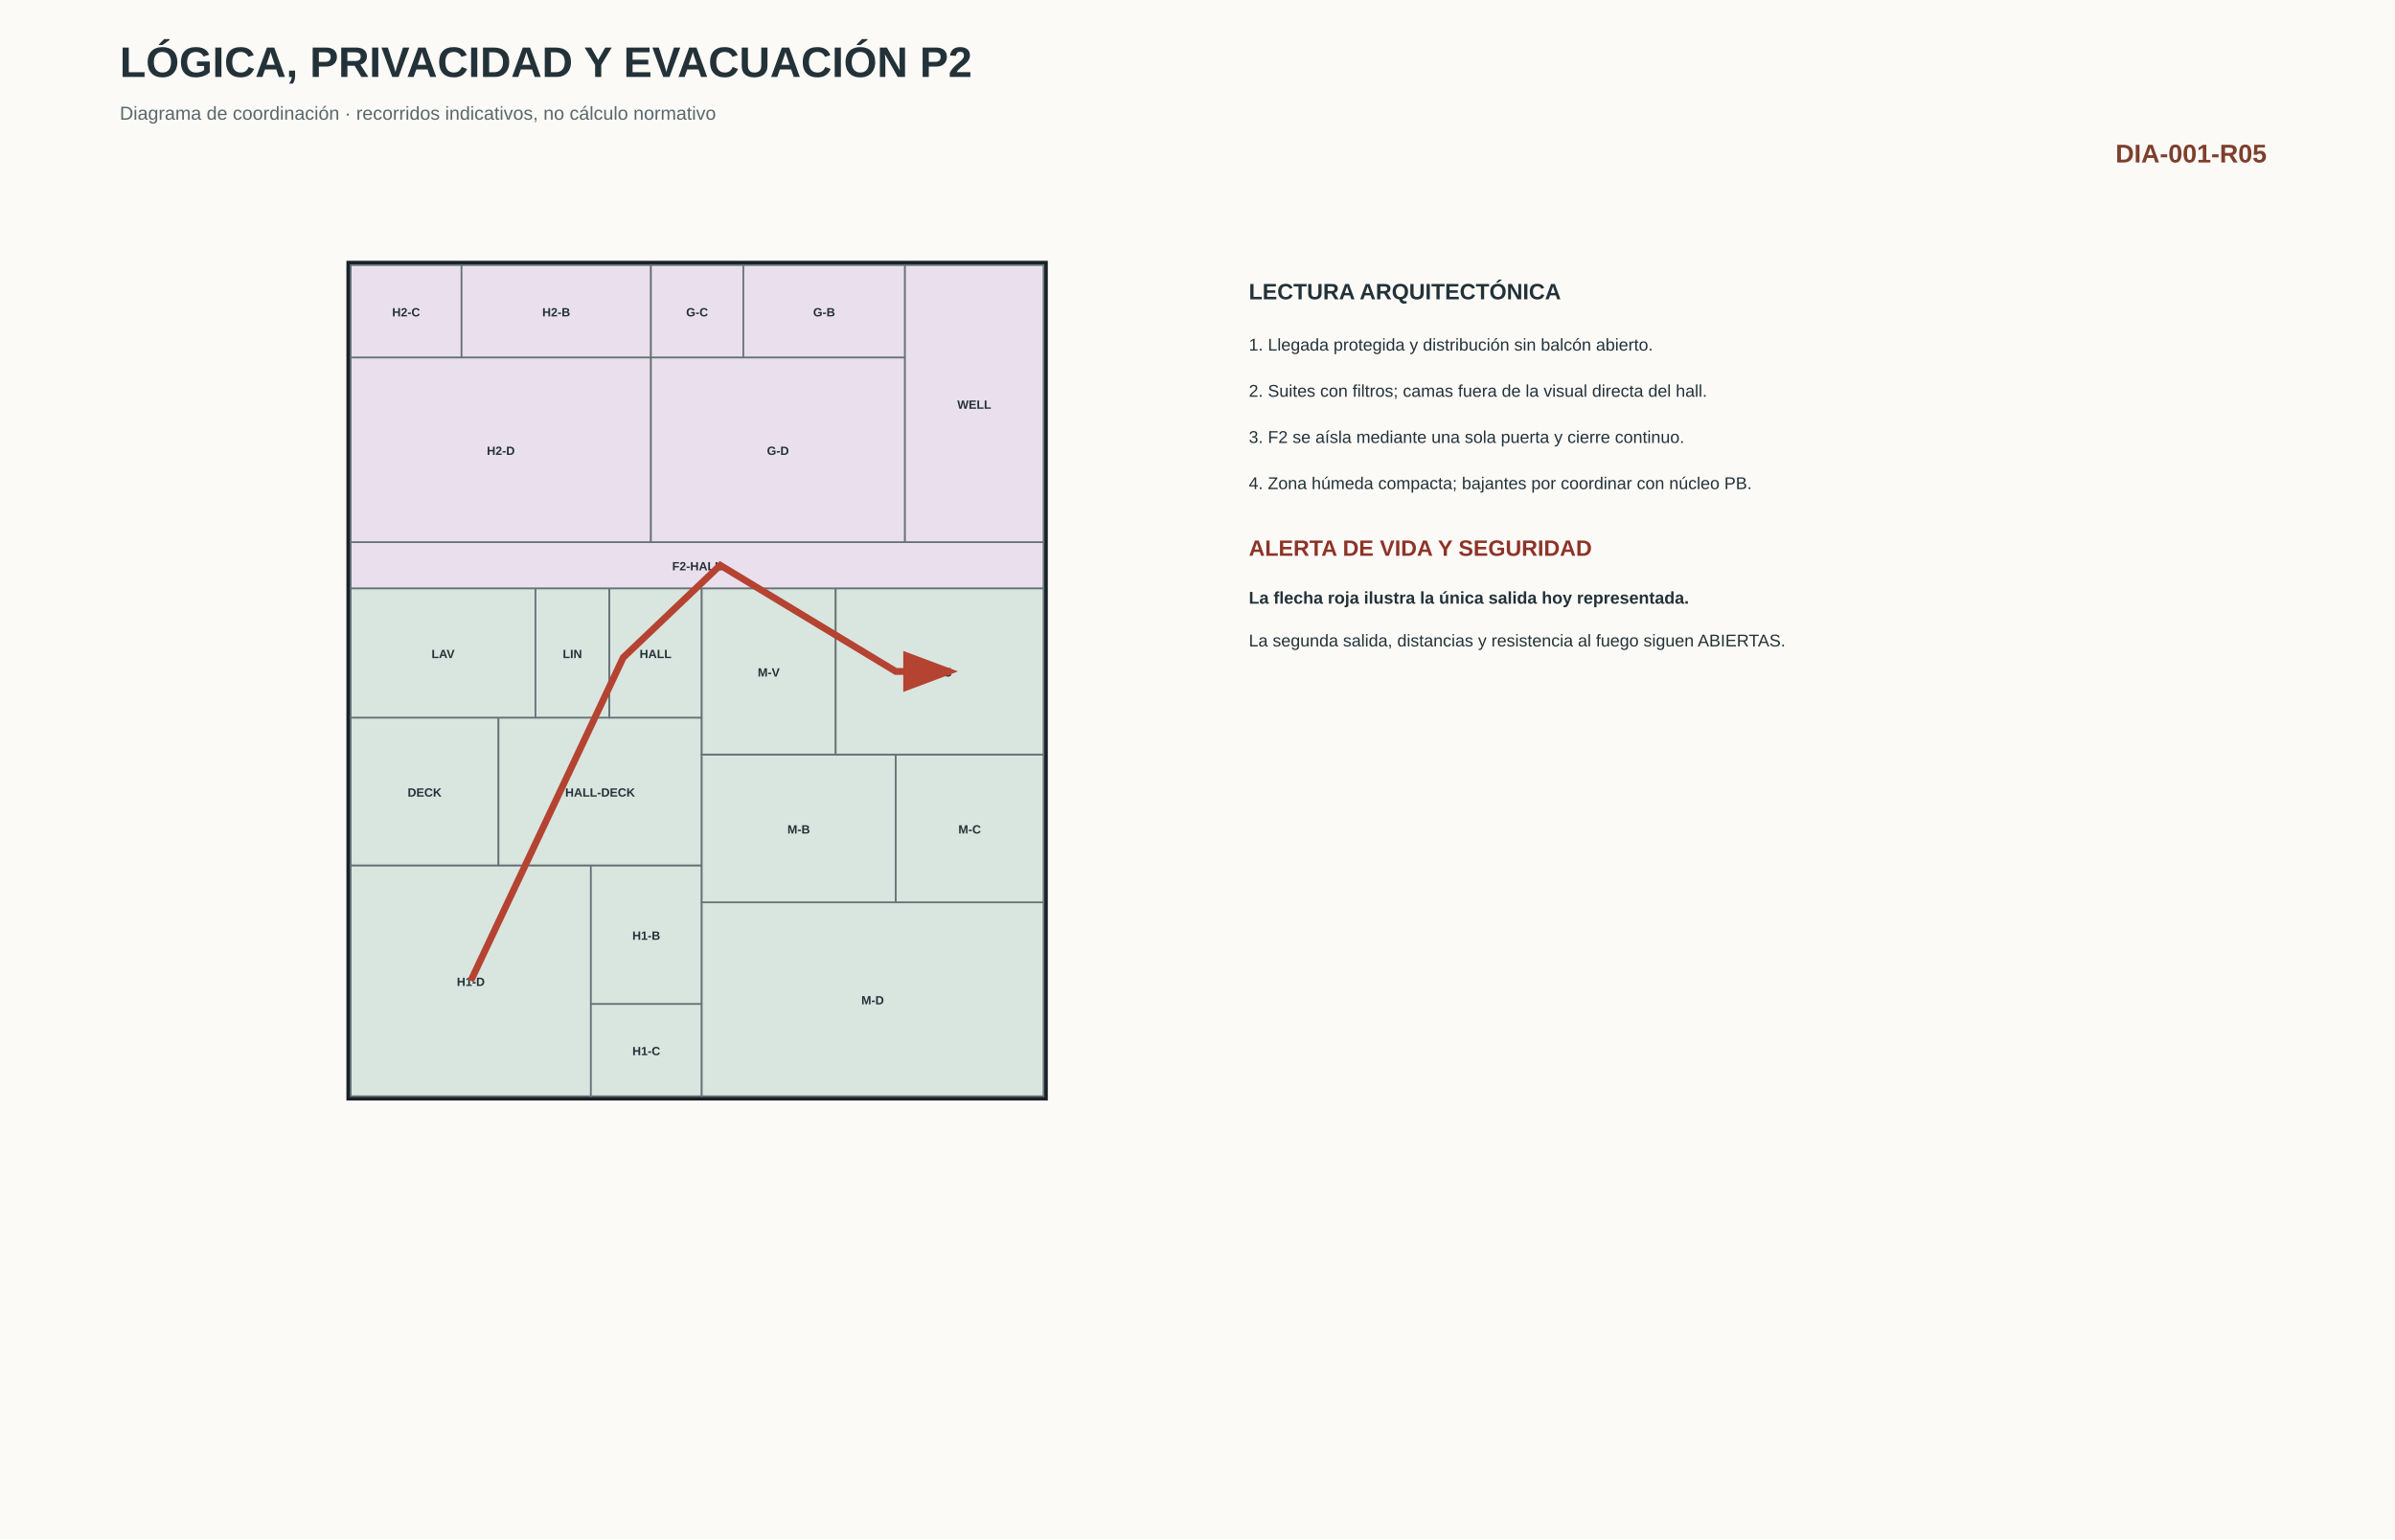
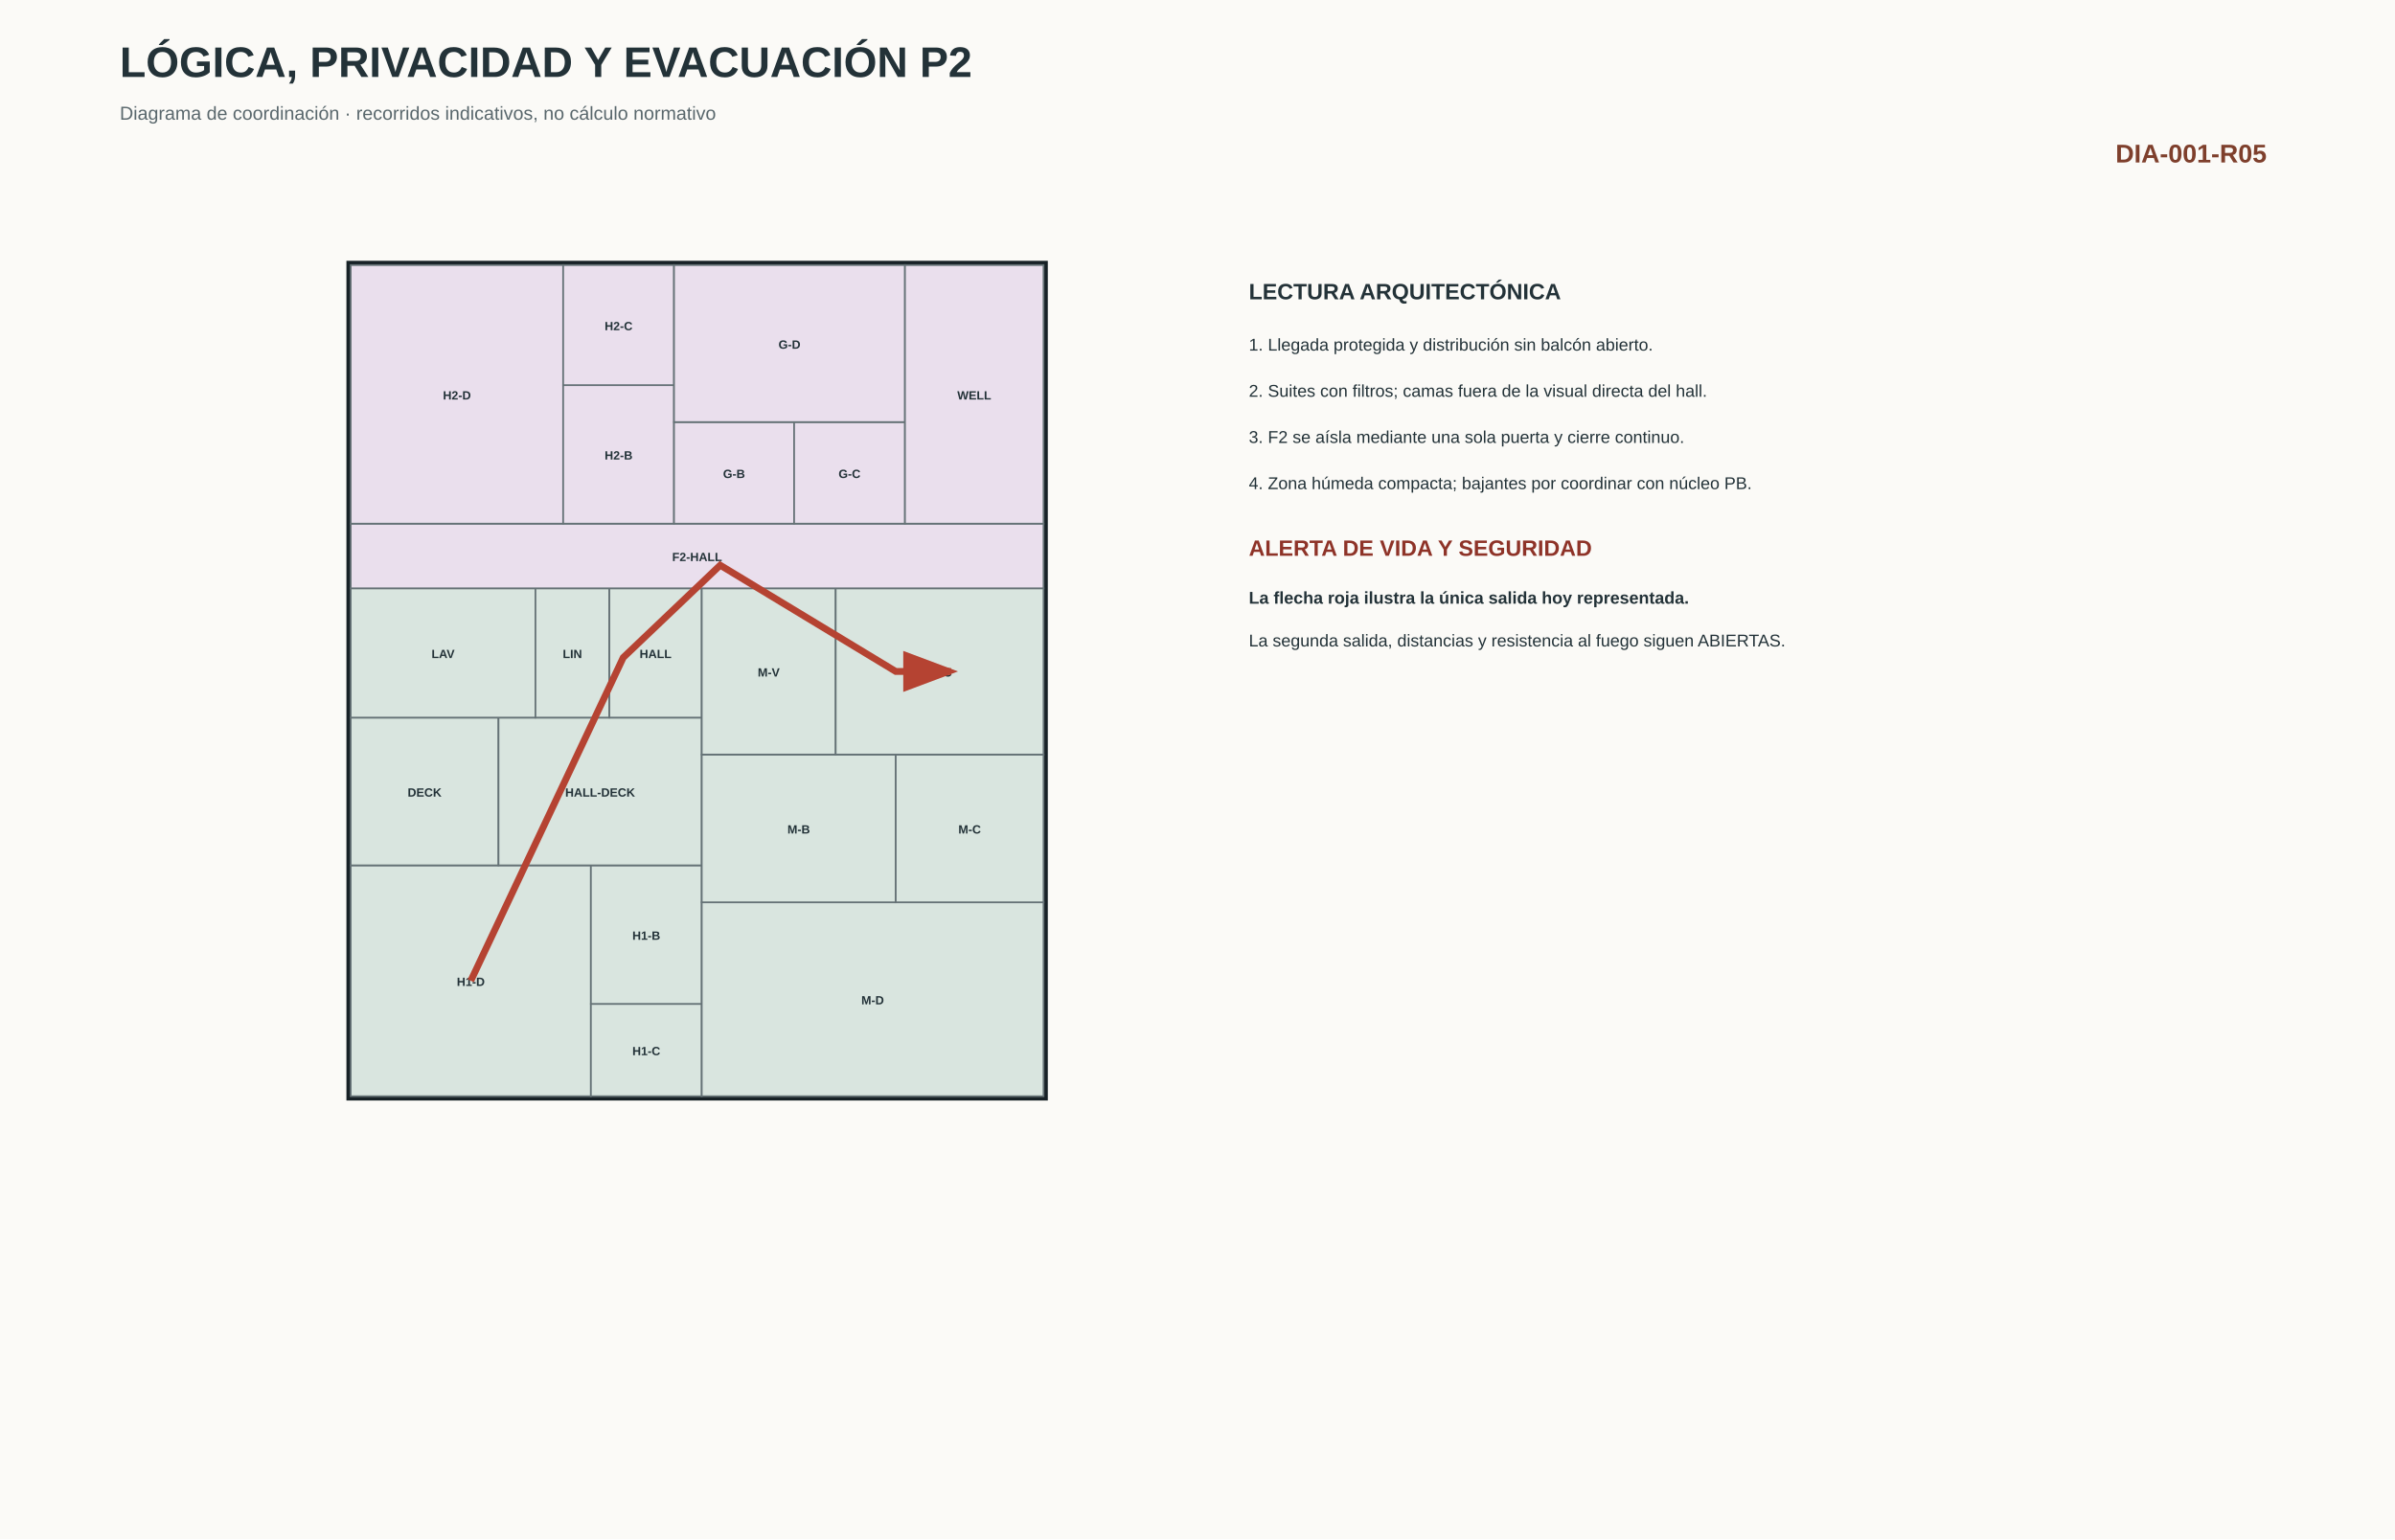
<svg xmlns="http://www.w3.org/2000/svg" width="1400" height="900" viewBox="0 0 1400 900">
  <rect width="1400" height="900" fill="#fbfaf7" />
  <text x="70" y="45" font-family="Arial" font-size="25" font-weight="700" text-anchor="start" fill="#233238">LÓGICA, PRIVACIDAD Y EVACUACIÓN P2</text>
  <text x="70" y="70" font-family="Arial" font-size="11" font-weight="400" text-anchor="start" fill="#59676c">Diagrama de coordinación · recorridos indicativos, no cálculo normativo</text>
  <text x="1325" y="95" font-family="Arial" font-size="15" font-weight="700" text-anchor="end" fill="#7e3f2c">DIA-001-R05</text>
  <defs>
    <marker id="a" markerWidth="8" markerHeight="8" refX="7" refY="3" orient="auto">
      <path d="M0,0 L0,6 L8,3 z" fill="#b54332" />
    </marker>
  </defs>
  <rect x="205" y="155" width="405" height="486" fill="#f7f6f1" stroke="#172126" stroke-width="5" rx="0" />
  <rect x="205.0" y="506.0" width="140.4" height="135.0" fill="#d9e5df" stroke="#657276" stroke-width="1" rx="0" />
  <text x="275.2" y="576.5" font-family="Arial" font-size="7" font-weight="700" text-anchor="middle" fill="#233238">H1-D</text>
  <rect x="345.4" y="587.0" width="64.8" height="54.0" fill="#d9e5df" stroke="#657276" stroke-width="1" rx="0" />
  <text x="377.8" y="617.0" font-family="Arial" font-size="7" font-weight="700" text-anchor="middle" fill="#233238">H1-C</text>
  <rect x="345.4" y="506.0" width="64.8" height="81.0" fill="#d9e5df" stroke="#657276" stroke-width="1" rx="0" />
  <text x="377.8" y="549.5" font-family="Arial" font-size="7" font-weight="700" text-anchor="middle" fill="#233238">H1-B</text>
  <rect x="205.0" y="419.6" width="86.4" height="86.4" fill="#d9e5df" stroke="#657276" stroke-width="1" rx="0" />
  <text x="248.2" y="465.8" font-family="Arial" font-size="7" font-weight="700" text-anchor="middle" fill="#233238">DECK</text>
  <rect x="291.4" y="419.6" width="118.8" height="86.4" fill="#d9e5df" stroke="#657276" stroke-width="1" rx="0" />
  <text x="350.8" y="465.8" font-family="Arial" font-size="7" font-weight="700" text-anchor="middle" fill="#233238">HALL-DECK</text>
  <rect x="205.0" y="344.0" width="108.0" height="75.6" fill="#d9e5df" stroke="#657276" stroke-width="1" rx="0" />
  <text x="259.0" y="384.8" font-family="Arial" font-size="7" font-weight="700" text-anchor="middle" fill="#233238">LAV</text>
  <rect x="313.0" y="344.0" width="43.2" height="75.6" fill="#d9e5df" stroke="#657276" stroke-width="1" rx="0" />
  <text x="334.6" y="384.8" font-family="Arial" font-size="7" font-weight="700" text-anchor="middle" fill="#233238">LIN</text>
  <rect x="356.2" y="344.0" width="54.0" height="75.6" fill="#d9e5df" stroke="#657276" stroke-width="1" rx="0" />
  <text x="383.2" y="384.8" font-family="Arial" font-size="7" font-weight="700" text-anchor="middle" fill="#233238">HALL</text>
  <rect x="410.2" y="527.6" width="199.8" height="113.4" fill="#d9e5df" stroke="#657276" stroke-width="1" rx="0" />
  <text x="510.1" y="587.3" font-family="Arial" font-size="7" font-weight="700" text-anchor="middle" fill="#233238">M-D</text>
  <rect x="410.2" y="441.2" width="113.4" height="86.4" fill="#d9e5df" stroke="#657276" stroke-width="1" rx="0" />
  <text x="466.9" y="487.4" font-family="Arial" font-size="7" font-weight="700" text-anchor="middle" fill="#233238">M-B</text>
  <rect x="523.6" y="441.2" width="86.4" height="86.4" fill="#d9e5df" stroke="#657276" stroke-width="1" rx="0" />
  <text x="566.8" y="487.4" font-family="Arial" font-size="7" font-weight="700" text-anchor="middle" fill="#233238">M-C</text>
  <rect x="410.2" y="344.0" width="78.3" height="97.2" fill="#d9e5df" stroke="#657276" stroke-width="1" rx="0" />
  <text x="449.35" y="395.6" font-family="Arial" font-size="7" font-weight="700" text-anchor="middle" fill="#233238">M-V</text>
  <rect x="488.5" y="344.0" width="121.5" height="97.2" fill="#d9e5df" stroke="#657276" stroke-width="1" rx="0" />
  <text x="549.25" y="395.6" font-family="Arial" font-size="7" font-weight="700" text-anchor="middle" fill="#233238">ESC</text>
-   <rect x="205.0" y="317.0" width="405.0" height="27.0" fill="#eadfed" stroke="#657276" stroke-width="1" rx="0" />
-   <text x="407.5" y="333.5" font-family="Arial" font-size="7" font-weight="700" text-anchor="middle" fill="#233238">F2-HALL</text>
-   <rect x="205.0" y="209.0" width="175.5" height="108.0" fill="#eadfed" stroke="#657276" stroke-width="1" rx="0" />
-   <text x="292.75" y="266.0" font-family="Arial" font-size="7" font-weight="700" text-anchor="middle" fill="#233238">H2-D</text>
-   <rect x="205.0" y="155.0" width="64.8" height="54.0" fill="#eadfed" stroke="#657276" stroke-width="1" rx="0" />
-   <text x="237.4" y="185.0" font-family="Arial" font-size="7" font-weight="700" text-anchor="middle" fill="#233238">H2-C</text>
-   <rect x="269.8" y="155.0" width="110.7" height="54.0" fill="#eadfed" stroke="#657276" stroke-width="1" rx="0" />
-   <text x="325.15" y="185.0" font-family="Arial" font-size="7" font-weight="700" text-anchor="middle" fill="#233238">H2-B</text>
-   <rect x="380.5" y="209.0" width="148.5" height="108.0" fill="#eadfed" stroke="#657276" stroke-width="1" rx="0" />
-   <text x="454.75" y="266.0" font-family="Arial" font-size="7" font-weight="700" text-anchor="middle" fill="#233238">G-D</text>
-   <rect x="380.5" y="155.0" width="54.0" height="54.0" fill="#eadfed" stroke="#657276" stroke-width="1" rx="0" />
-   <text x="407.5" y="185.0" font-family="Arial" font-size="7" font-weight="700" text-anchor="middle" fill="#233238">G-C</text>
-   <rect x="434.5" y="155.0" width="94.5" height="54.0" fill="#eadfed" stroke="#657276" stroke-width="1" rx="0" />
-   <text x="481.75" y="185.0" font-family="Arial" font-size="7" font-weight="700" text-anchor="middle" fill="#233238">G-B</text>
-   <rect x="529.0" y="155.0" width="81.0" height="162.0" fill="#eadfed" stroke="#657276" stroke-width="1" rx="0" />
-   <text x="569.5" y="239.0" font-family="Arial" font-size="7" font-weight="700" text-anchor="middle" fill="#233238">WELL</text>
+   <rect x="205.0" y="306.2" width="405.0" height="37.8" fill="#eadfed" stroke="#657276" stroke-width="1" rx="0" />
+   <text x="407.5" y="328.1" font-family="Arial" font-size="7" font-weight="700" text-anchor="middle" fill="#233238">F2-HALL</text>
+   <rect x="205.0" y="155.0" width="124.2" height="151.2" fill="#eadfed" stroke="#657276" stroke-width="1" rx="0" />
+   <text x="267.1" y="233.6" font-family="Arial" font-size="7" font-weight="700" text-anchor="middle" fill="#233238">H2-D</text>
+   <rect x="329.2" y="225.2" width="64.8" height="81.0" fill="#eadfed" stroke="#657276" stroke-width="1" rx="0" />
+   <text x="361.6" y="268.7" font-family="Arial" font-size="7" font-weight="700" text-anchor="middle" fill="#233238">H2-B</text>
+   <rect x="329.2" y="155.0" width="64.8" height="70.2" fill="#eadfed" stroke="#657276" stroke-width="1" rx="0" />
+   <text x="361.6" y="193.1" font-family="Arial" font-size="7" font-weight="700" text-anchor="middle" fill="#233238">H2-C</text>
+   <rect x="394.0" y="246.8" width="70.2" height="59.4" fill="#eadfed" stroke="#657276" stroke-width="1" rx="0" />
+   <text x="429.1" y="279.5" font-family="Arial" font-size="7" font-weight="700" text-anchor="middle" fill="#233238">G-B</text>
+   <rect x="464.2" y="246.8" width="64.8" height="59.4" fill="#eadfed" stroke="#657276" stroke-width="1" rx="0" />
+   <text x="496.6" y="279.5" font-family="Arial" font-size="7" font-weight="700" text-anchor="middle" fill="#233238">G-C</text>
+   <rect x="394.0" y="155.0" width="135.0" height="91.8" fill="#eadfed" stroke="#657276" stroke-width="1" rx="0" />
+   <text x="461.5" y="203.9" font-family="Arial" font-size="7" font-weight="700" text-anchor="middle" fill="#233238">G-D</text>
+   <rect x="529.0" y="155.0" width="81.0" height="151.2" fill="#eadfed" stroke="#657276" stroke-width="1" rx="0" />
+   <text x="569.5" y="233.6" font-family="Arial" font-size="7" font-weight="700" text-anchor="middle" fill="#233238">WELL</text>
  <polyline points="275.2,573.5 364.3,384.5 421.0,330.5 523.6,392.6 556.0,392.6" fill="none" stroke="#b54332" stroke-width="4" marker-end="url(#a)" />
  <text x="730" y="175" font-family="Arial" font-size="13" font-weight="700" text-anchor="start" fill="#233238">LECTURA ARQUITECTÓNICA</text>
  <text x="730" y="205" font-family="Arial" font-size="10" font-weight="400" text-anchor="start" fill="#233238">1. Llegada protegida y distribución sin balcón abierto.</text>
  <text x="730" y="232" font-family="Arial" font-size="10" font-weight="400" text-anchor="start" fill="#233238">2. Suites con filtros; camas fuera de la visual directa del hall.</text>
  <text x="730" y="259" font-family="Arial" font-size="10" font-weight="400" text-anchor="start" fill="#233238">3. F2 se aísla mediante una sola puerta y cierre continuo.</text>
  <text x="730" y="286" font-family="Arial" font-size="10" font-weight="400" text-anchor="start" fill="#233238">4. Zona húmeda compacta; bajantes por coordinar con núcleo PB.</text>
  <text x="730" y="325" font-family="Arial" font-size="13" font-weight="700" text-anchor="start" fill="#8e3328">ALERTA DE VIDA Y SEGURIDAD</text>
  <text x="730" y="353" font-family="Arial" font-size="10" font-weight="700" text-anchor="start" fill="#233238">La flecha roja ilustra la única salida hoy representada.</text>
  <text x="730" y="378" font-family="Arial" font-size="10" font-weight="400" text-anchor="start" fill="#233238">La segunda salida, distancias y resistencia al fuego siguen ABIERTAS.</text>
</svg>
